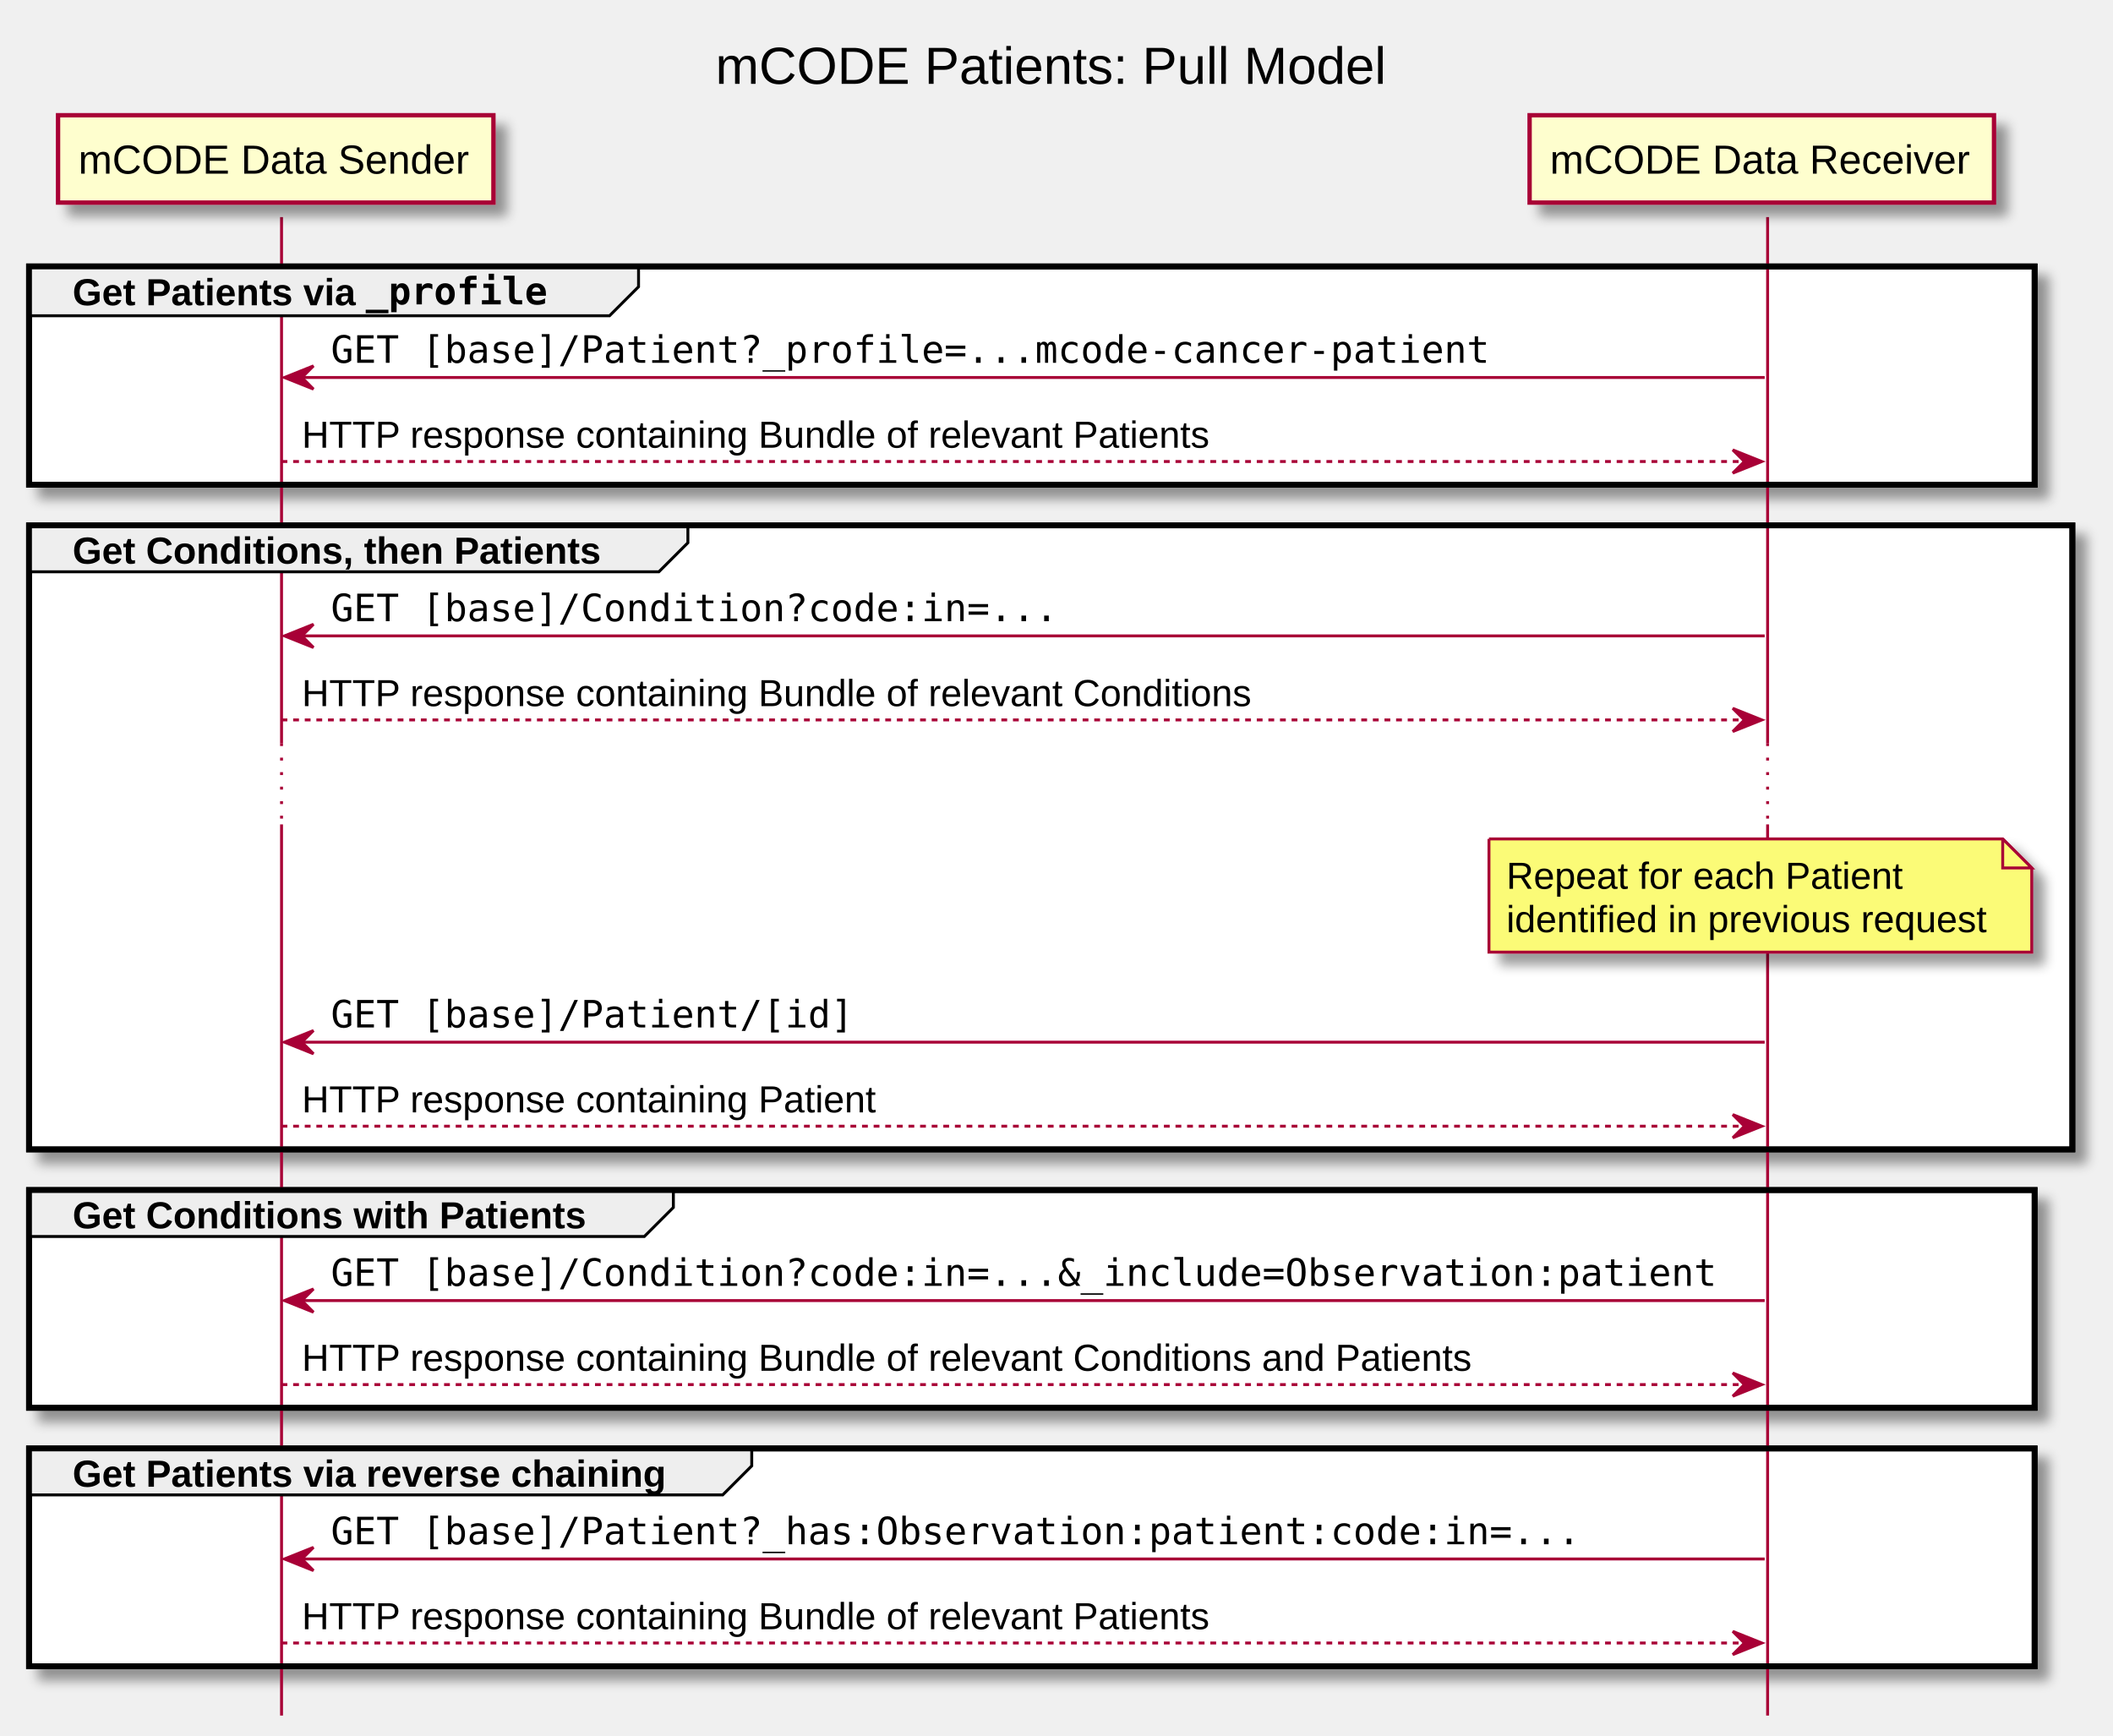
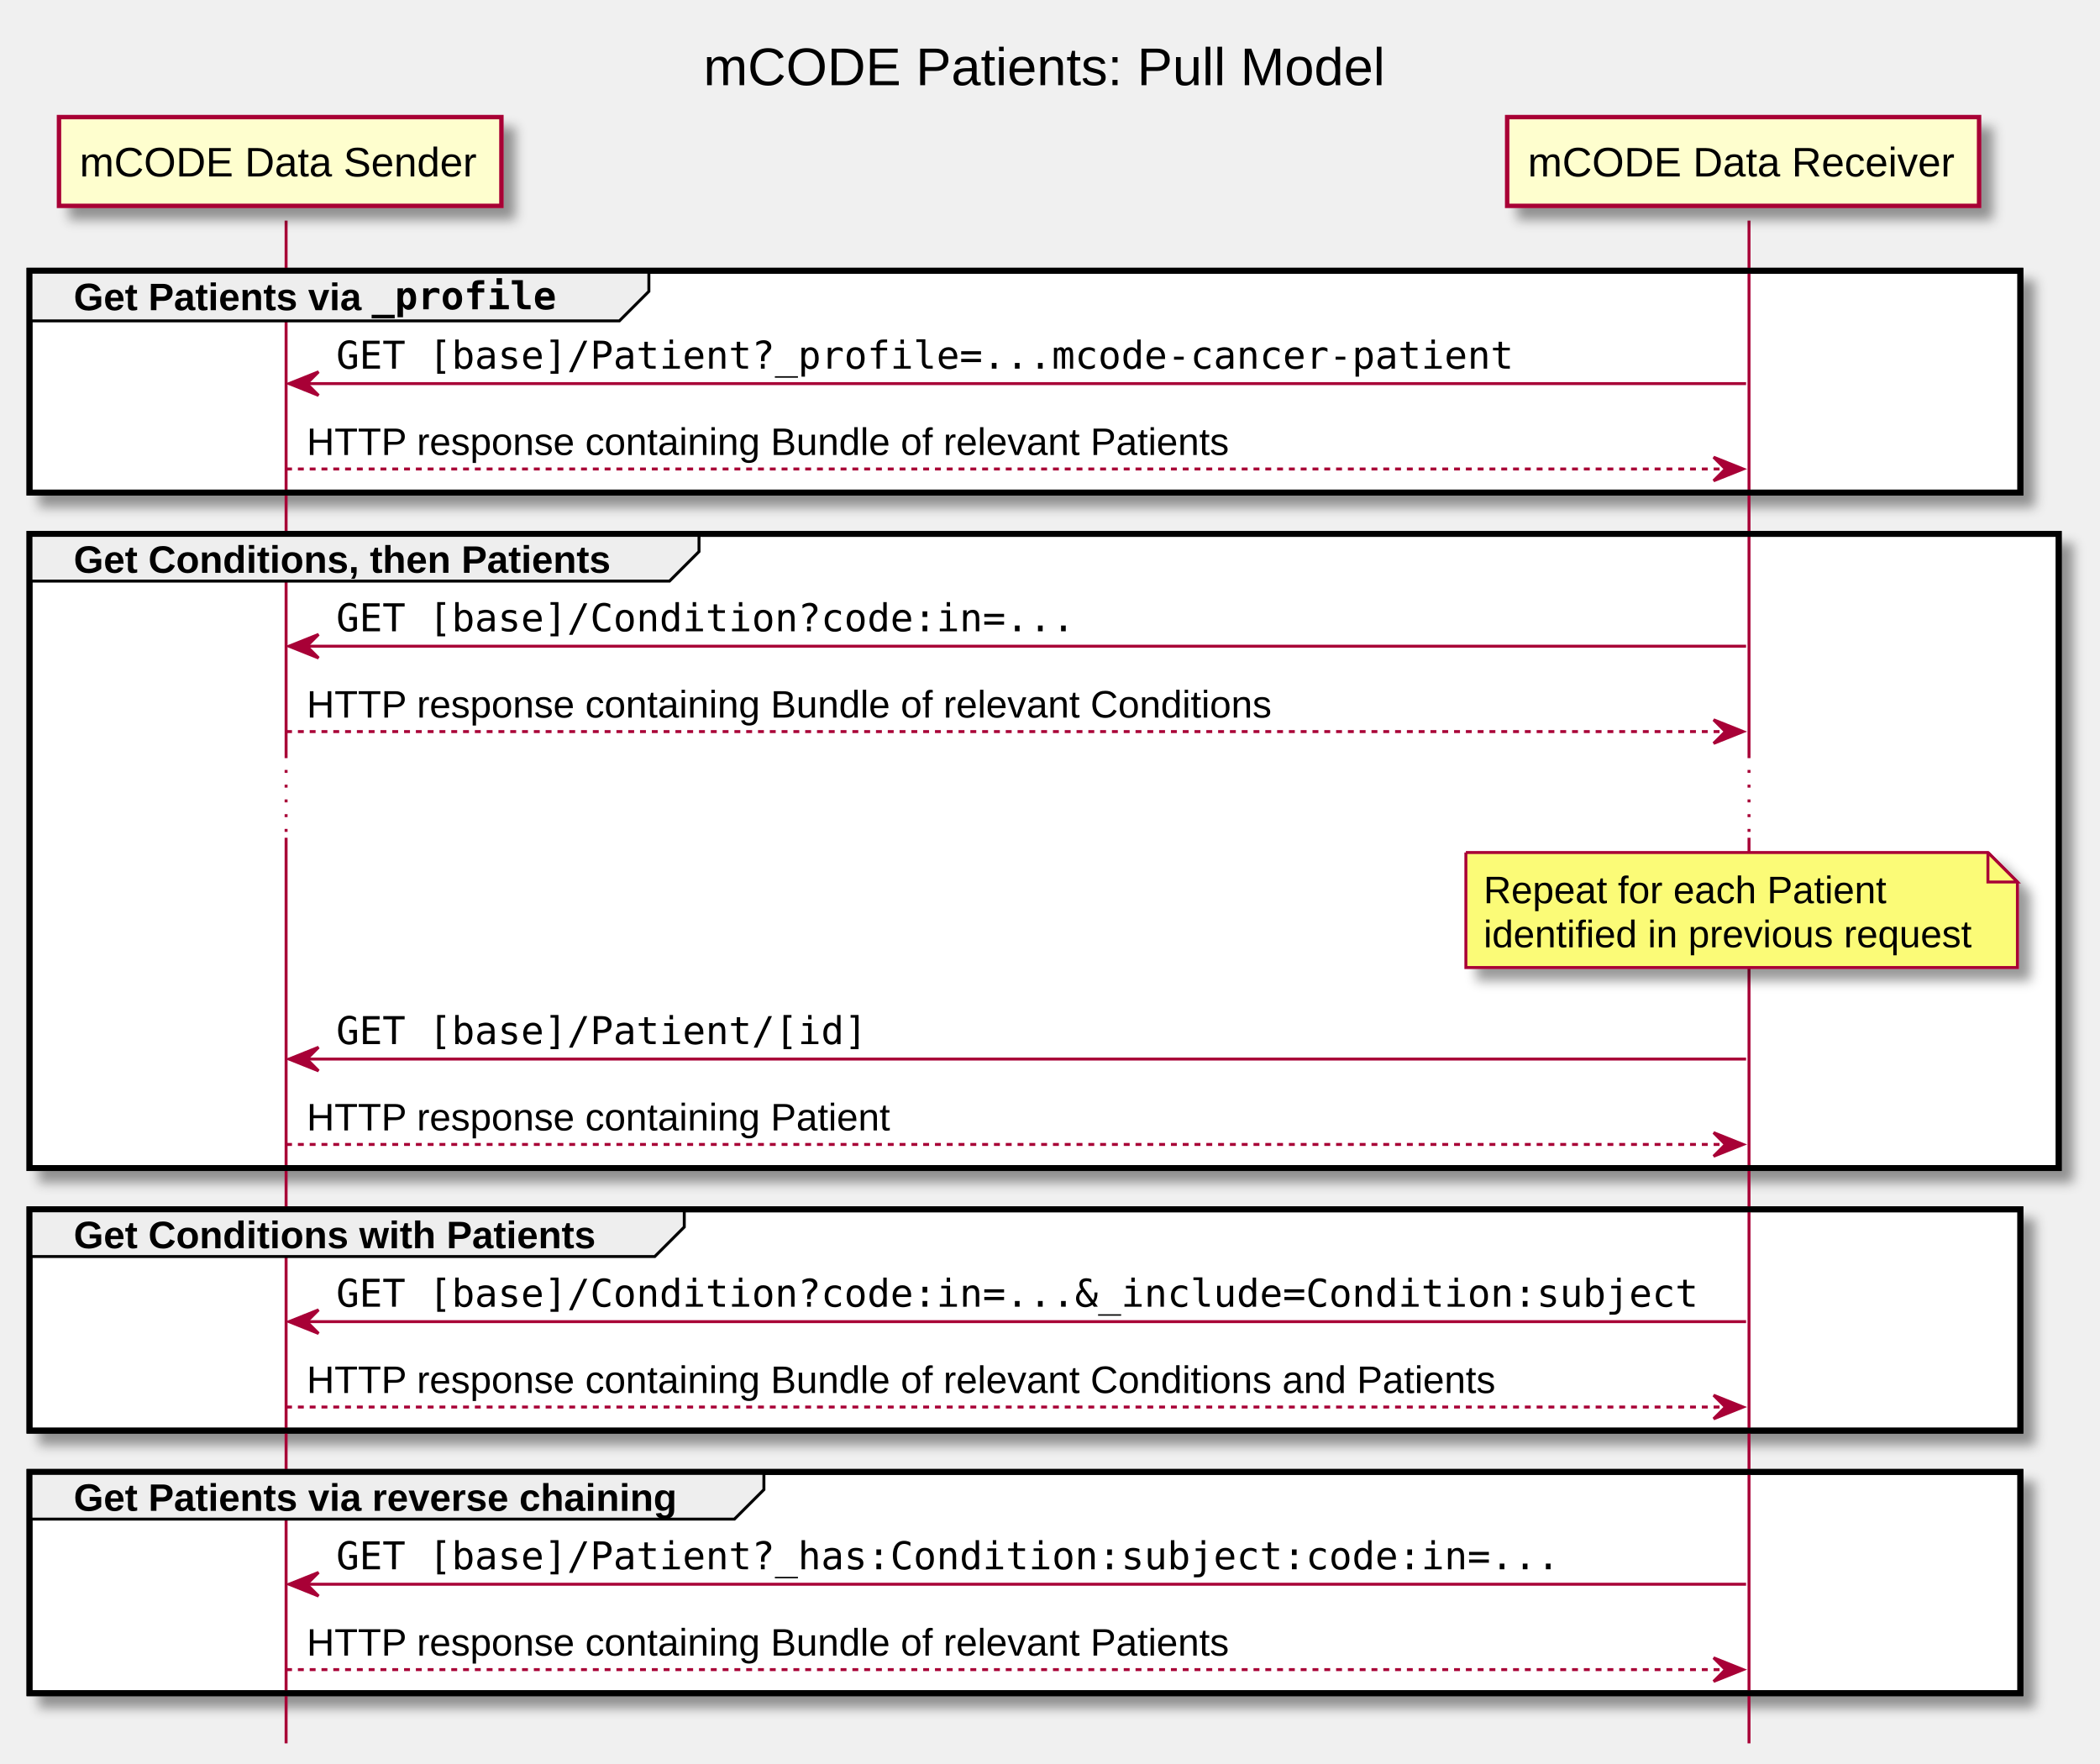
- <svg xmlns="http://www.w3.org/2000/svg" contentScriptType="application/ecmascript" contentStyleType="text/css" height="598px" preserveAspectRatio="none" style="width:728px;height:598px;" version="1.1" viewBox="0 0 728 598" width="728px" zoomAndPan="magnify">
+ <svg xmlns="http://www.w3.org/2000/svg" contentScriptType="application/ecmascript" contentStyleType="text/css" height="598px" preserveAspectRatio="none" style="width:712px;height:598px;" version="1.1" viewBox="0 0 712 598" width="712px" zoomAndPan="magnify">
  <defs>
-     <filter height="300%" id="fm509fs18t3lk" width="300%" x="-1" y="-1">
+     <filter height="300%" id="f5ep8jlbqfm9k" width="300%" x="-1" y="-1">
      <feGaussianBlur result="blurOut" stdDeviation="2.0" />
      <feColorMatrix in="blurOut" result="blurOut2" type="matrix" values="0 0 0 0 0 0 0 0 0 0 0 0 0 0 0 0 0 0 .4 0" />
      <feOffset dx="4.0" dy="4.0" in="blurOut2" result="blurOut3" />
      <feBlend in="SourceGraphic" in2="blurOut3" mode="normal" />
    </filter>
  </defs>
  <g>
-     <text fill="#000000" font-family="Arial" font-size="18" lengthAdjust="spacingAndGlyphs" textLength="231" x="246.5" y="28.884">mCODE Patients: Pull Model</text>
-     <rect fill="#FFFFFF" filter="url(#fm509fs18t3lk)" height="75.214" style="stroke: #000000; stroke-width: 2.0;" width="691" x="10" y="91.797" />
-     <rect fill="#FFFFFF" filter="url(#fm509fs18t3lk)" height="215.009" style="stroke: #000000; stroke-width: 2.0;" width="704" x="10" y="181.011" />
-     <rect fill="#FFFFFF" filter="url(#fm509fs18t3lk)" height="75.03" style="stroke: #000000; stroke-width: 2.0;" width="691" x="10" y="410.021" />
-     <rect fill="#FFFFFF" filter="url(#fm509fs18t3lk)" height="75.03" style="stroke: #000000; stroke-width: 2.0;" width="691" x="10" y="499.051" />
+     <text fill="#000000" font-family="Arial" font-size="18" lengthAdjust="spacingAndGlyphs" textLength="231" x="238.5" y="28.884">mCODE Patients: Pull Model</text>
+     <rect fill="#FFFFFF" filter="url(#f5ep8jlbqfm9k)" height="75.214" style="stroke: #000000; stroke-width: 2.0;" width="675" x="10" y="91.797" />
+     <rect fill="#FFFFFF" filter="url(#f5ep8jlbqfm9k)" height="215.009" style="stroke: #000000; stroke-width: 2.0;" width="688" x="10" y="181.011" />
+     <rect fill="#FFFFFF" filter="url(#f5ep8jlbqfm9k)" height="75.03" style="stroke: #000000; stroke-width: 2.0;" width="675" x="10" y="410.021" />
+     <rect fill="#FFFFFF" filter="url(#f5ep8jlbqfm9k)" height="75.03" style="stroke: #000000; stroke-width: 2.0;" width="675" x="10" y="499.051" />
    <line style="stroke: #A80036; stroke-width: 1.0;" x1="97" x2="97" y1="74.797" y2="256.041" />
    <line style="stroke: #A80036; stroke-width: 1.0; stroke-dasharray: 1.0,4.0;" x1="97" x2="97" y1="256.041" y2="284.041" />
    <line style="stroke: #A80036; stroke-width: 1.0;" x1="97" x2="97" y1="284.041" y2="591.081" />
-     <line style="stroke: #A80036; stroke-width: 1.0;" x1="609" x2="609" y1="74.797" y2="256.041" />
-     <line style="stroke: #A80036; stroke-width: 1.0; stroke-dasharray: 1.0,4.0;" x1="609" x2="609" y1="256.041" y2="284.041" />
-     <line style="stroke: #A80036; stroke-width: 1.0;" x1="609" x2="609" y1="284.041" y2="591.081" />
-     <rect fill="#FEFECE" filter="url(#fm509fs18t3lk)" height="30.099" style="stroke: #A80036; stroke-width: 1.5;" width="150" x="20" y="39.698" />
+     <line style="stroke: #A80036; stroke-width: 1.0;" x1="593" x2="593" y1="74.797" y2="256.041" />
+     <line style="stroke: #A80036; stroke-width: 1.0; stroke-dasharray: 1.0,4.0;" x1="593" x2="593" y1="256.041" y2="284.041" />
+     <line style="stroke: #A80036; stroke-width: 1.0;" x1="593" x2="593" y1="284.041" y2="591.081" />
+     <rect fill="#FEFECE" filter="url(#f5ep8jlbqfm9k)" height="30.099" style="stroke: #A80036; stroke-width: 1.5;" width="150" x="20" y="39.698" />
    <text fill="#000000" font-family="Arial" font-size="14" lengthAdjust="spacingAndGlyphs" textLength="136" x="27" y="59.83">mCODE Data Sender</text>
-     <rect fill="#FEFECE" filter="url(#fm509fs18t3lk)" height="30.099" style="stroke: #A80036; stroke-width: 1.5;" width="160" x="527" y="39.698" />
-     <text fill="#000000" font-family="Arial" font-size="14" lengthAdjust="spacingAndGlyphs" textLength="146" x="534" y="59.83">mCODE Data Receiver</text>
+     <rect fill="#FEFECE" filter="url(#f5ep8jlbqfm9k)" height="30.099" style="stroke: #A80036; stroke-width: 1.5;" width="160" x="511" y="39.698" />
+     <text fill="#000000" font-family="Arial" font-size="14" lengthAdjust="spacingAndGlyphs" textLength="146" x="518" y="59.83">mCODE Data Receiver</text>
    <path d="M10,91.797 L220,91.797 L220,98.797 L210,108.797 L10,108.797 L10,91.797 " fill="#EEEEEE" style="stroke: #000000; stroke-width: 1.0;" />
-     <rect fill="none" height="75.214" style="stroke: #000000; stroke-width: 2.0;" width="691" x="10" y="91.797" />
+     <rect fill="none" height="75.214" style="stroke: #000000; stroke-width: 2.0;" width="675" x="10" y="91.797" />
    <text fill="#000000" font-family="Arial" font-size="13" font-weight="bold" lengthAdjust="spacingAndGlyphs" textLength="97" x="25" y="105.175">Get Patients via</text>
    <text fill="#000000" font-family="monospace" font-size="13" font-weight="bold" lengthAdjust="spacingAndGlyphs" textLength="64" x="126" y="104.864">_profile</text>
    <polygon fill="#A80036" points="108,126.062,98,130.062,108,134.062,104,130.062" style="stroke: #A80036; stroke-width: 1.0;" />
-     <line style="stroke: #A80036; stroke-width: 1.0;" x1="102" x2="608" y1="130.062" y2="130.062" />
+     <line style="stroke: #A80036; stroke-width: 1.0;" x1="102" x2="592" y1="130.062" y2="130.062" />
    <text fill="#000000" font-family="monospace" font-size="13" lengthAdjust="spacingAndGlyphs" textLength="408" x="114" y="124.997">GET [base]/Patient?_profile=...mcode-cancer-patient</text>
-     <polygon fill="#A80036" points="597,155.011,607,159.011,597,163.011,601,159.011" style="stroke: #A80036; stroke-width: 1.0;" />
-     <line style="stroke: #A80036; stroke-width: 1.0; stroke-dasharray: 2.0,2.0;" x1="97" x2="603" y1="159.011" y2="159.011" />
+     <polygon fill="#A80036" points="581,155.011,591,159.011,581,163.011,585,159.011" style="stroke: #A80036; stroke-width: 1.0;" />
+     <line style="stroke: #A80036; stroke-width: 1.0; stroke-dasharray: 2.0,2.0;" x1="97" x2="587" y1="159.011" y2="159.011" />
    <text fill="#000000" font-family="Arial" font-size="13" lengthAdjust="spacingAndGlyphs" textLength="315" x="104" y="154.256">HTTP response containing Bundle of relevant Patients</text>
    <path d="M10,181.011 L237,181.011 L237,187.011 L227,197.011 L10,197.011 L10,181.011 " fill="#EEEEEE" style="stroke: #000000; stroke-width: 1.0;" />
-     <rect fill="none" height="215.009" style="stroke: #000000; stroke-width: 2.0;" width="704" x="10" y="181.011" />
+     <rect fill="none" height="215.009" style="stroke: #000000; stroke-width: 2.0;" width="688" x="10" y="181.011" />
    <text fill="#000000" font-family="Arial" font-size="13" font-weight="bold" lengthAdjust="spacingAndGlyphs" textLength="182" x="25" y="194.205">Get Conditions, then Patients</text>
    <polygon fill="#A80036" points="108,215.093,98,219.093,108,223.093,104,219.093" style="stroke: #A80036; stroke-width: 1.0;" />
-     <line style="stroke: #A80036; stroke-width: 1.0;" x1="102" x2="608" y1="219.093" y2="219.093" />
+     <line style="stroke: #A80036; stroke-width: 1.0;" x1="102" x2="592" y1="219.093" y2="219.093" />
    <text fill="#000000" font-family="monospace" font-size="13" lengthAdjust="spacingAndGlyphs" textLength="256" x="114" y="214.027">GET [base]/Condition?code:in=...</text>
-     <polygon fill="#A80036" points="597,244.042,607,248.042,597,252.042,601,248.042" style="stroke: #A80036; stroke-width: 1.0;" />
-     <line style="stroke: #A80036; stroke-width: 1.0; stroke-dasharray: 2.0,2.0;" x1="97" x2="603" y1="248.042" y2="248.042" />
+     <polygon fill="#A80036" points="581,244.042,591,248.042,581,252.042,585,248.042" style="stroke: #A80036; stroke-width: 1.0;" />
+     <line style="stroke: #A80036; stroke-width: 1.0; stroke-dasharray: 2.0,2.0;" x1="97" x2="587" y1="248.042" y2="248.042" />
    <text fill="#000000" font-family="Arial" font-size="13" lengthAdjust="spacingAndGlyphs" textLength="328" x="104" y="243.287">HTTP response containing Bundle of relevant Conditions</text>
-     <path d="M513,289.041 L513,328.041 L700,328.041 L700,299.041 L690,289.041 L513,289.041 " fill="#FBFB77" filter="url(#fm509fs18t3lk)" style="stroke: #A80036; stroke-width: 1.0;" />
-     <path d="M690,289.041 L690,299.041 L700,299.041 L690,289.041 " fill="#FBFB77" style="stroke: #A80036; stroke-width: 1.0;" />
-     <text fill="#000000" font-family="Arial" font-size="13" lengthAdjust="spacingAndGlyphs" textLength="137" x="519" y="306.235">Repeat for each Patient</text>
-     <text fill="#000000" font-family="Arial" font-size="13" lengthAdjust="spacingAndGlyphs" textLength="166" x="519" y="321.184">identified in previous request</text>
+     <path d="M497,289.041 L497,328.041 L684,328.041 L684,299.041 L674,289.041 L497,289.041 " fill="#FBFB77" filter="url(#f5ep8jlbqfm9k)" style="stroke: #A80036; stroke-width: 1.0;" />
+     <path d="M674,289.041 L674,299.041 L684,299.041 L674,289.041 " fill="#FBFB77" style="stroke: #A80036; stroke-width: 1.0;" />
+     <text fill="#000000" font-family="Arial" font-size="13" lengthAdjust="spacingAndGlyphs" textLength="137" x="503" y="306.235">Repeat for each Patient</text>
+     <text fill="#000000" font-family="Arial" font-size="13" lengthAdjust="spacingAndGlyphs" textLength="166" x="503" y="321.184">identified in previous request</text>
    <polygon fill="#A80036" points="108,355.072,98,359.072,108,363.072,104,359.072" style="stroke: #A80036; stroke-width: 1.0;" />
-     <line style="stroke: #A80036; stroke-width: 1.0;" x1="102" x2="608" y1="359.072" y2="359.072" />
+     <line style="stroke: #A80036; stroke-width: 1.0;" x1="102" x2="592" y1="359.072" y2="359.072" />
    <text fill="#000000" font-family="monospace" font-size="13" lengthAdjust="spacingAndGlyphs" textLength="184" x="114" y="354.006">GET [base]/Patient/[id]</text>
-     <polygon fill="#A80036" points="597,384.021,607,388.021,597,392.021,601,388.021" style="stroke: #A80036; stroke-width: 1.0;" />
-     <line style="stroke: #A80036; stroke-width: 1.0; stroke-dasharray: 2.0,2.0;" x1="97" x2="603" y1="388.021" y2="388.021" />
+     <polygon fill="#A80036" points="581,384.021,591,388.021,581,392.021,585,388.021" style="stroke: #A80036; stroke-width: 1.0;" />
+     <line style="stroke: #A80036; stroke-width: 1.0; stroke-dasharray: 2.0,2.0;" x1="97" x2="587" y1="388.021" y2="388.021" />
    <text fill="#000000" font-family="Arial" font-size="13" lengthAdjust="spacingAndGlyphs" textLength="199" x="104" y="383.266">HTTP response containing Patient</text>
    <path d="M10,410.021 L232,410.021 L232,416.021 L222,426.021 L10,426.021 L10,410.021 " fill="#EEEEEE" style="stroke: #000000; stroke-width: 1.0;" />
-     <rect fill="none" height="75.03" style="stroke: #000000; stroke-width: 2.0;" width="691" x="10" y="410.021" />
+     <rect fill="none" height="75.03" style="stroke: #000000; stroke-width: 2.0;" width="675" x="10" y="410.021" />
    <text fill="#000000" font-family="Arial" font-size="13" font-weight="bold" lengthAdjust="spacingAndGlyphs" textLength="177" x="25" y="423.214">Get Conditions with Patients</text>
    <polygon fill="#A80036" points="108,444.102,98,448.102,108,452.102,104,448.102" style="stroke: #A80036; stroke-width: 1.0;" />
-     <line style="stroke: #A80036; stroke-width: 1.0;" x1="102" x2="608" y1="448.102" y2="448.102" />
-     <text fill="#000000" font-family="monospace" font-size="13" lengthAdjust="spacingAndGlyphs" textLength="488" x="114" y="443.036">GET [base]/Condition?code:in=...&amp;_include=Observation:patient</text>
-     <polygon fill="#A80036" points="597,473.051,607,477.051,597,481.051,601,477.051" style="stroke: #A80036; stroke-width: 1.0;" />
-     <line style="stroke: #A80036; stroke-width: 1.0; stroke-dasharray: 2.0,2.0;" x1="97" x2="603" y1="477.051" y2="477.051" />
+     <line style="stroke: #A80036; stroke-width: 1.0;" x1="102" x2="592" y1="448.102" y2="448.102" />
+     <text fill="#000000" font-family="monospace" font-size="13" lengthAdjust="spacingAndGlyphs" textLength="472" x="114" y="443.036">GET [base]/Condition?code:in=...&amp;_include=Condition:subject</text>
+     <polygon fill="#A80036" points="581,473.051,591,477.051,581,481.051,585,477.051" style="stroke: #A80036; stroke-width: 1.0;" />
+     <line style="stroke: #A80036; stroke-width: 1.0; stroke-dasharray: 2.0,2.0;" x1="97" x2="587" y1="477.051" y2="477.051" />
    <text fill="#000000" font-family="Arial" font-size="13" lengthAdjust="spacingAndGlyphs" textLength="405" x="104" y="472.296">HTTP response containing Bundle of relevant Conditions and Patients</text>
    <path d="M10,499.051 L259,499.051 L259,505.051 L249,515.051 L10,515.051 L10,499.051 " fill="#EEEEEE" style="stroke: #000000; stroke-width: 1.0;" />
-     <rect fill="none" height="75.03" style="stroke: #000000; stroke-width: 2.0;" width="691" x="10" y="499.051" />
+     <rect fill="none" height="75.03" style="stroke: #000000; stroke-width: 2.0;" width="675" x="10" y="499.051" />
    <text fill="#000000" font-family="Arial" font-size="13" font-weight="bold" lengthAdjust="spacingAndGlyphs" textLength="204" x="25" y="512.245">Get Patients via reverse chaining</text>
    <polygon fill="#A80036" points="108,533.132,98,537.132,108,541.132,104,537.132" style="stroke: #A80036; stroke-width: 1.0;" />
-     <line style="stroke: #A80036; stroke-width: 1.0;" x1="102" x2="608" y1="537.132" y2="537.132" />
-     <text fill="#000000" font-family="monospace" font-size="13" lengthAdjust="spacingAndGlyphs" textLength="440" x="114" y="532.066">GET [base]/Patient?_has:Observation:patient:code:in=...</text>
-     <polygon fill="#A80036" points="597,562.081,607,566.081,597,570.081,601,566.081" style="stroke: #A80036; stroke-width: 1.0;" />
-     <line style="stroke: #A80036; stroke-width: 1.0; stroke-dasharray: 2.0,2.0;" x1="97" x2="603" y1="566.081" y2="566.081" />
+     <line style="stroke: #A80036; stroke-width: 1.0;" x1="102" x2="592" y1="537.132" y2="537.132" />
+     <text fill="#000000" font-family="monospace" font-size="13" lengthAdjust="spacingAndGlyphs" textLength="424" x="114" y="532.066">GET [base]/Patient?_has:Condition:subject:code:in=...</text>
+     <polygon fill="#A80036" points="581,562.081,591,566.081,581,570.081,585,566.081" style="stroke: #A80036; stroke-width: 1.0;" />
+     <line style="stroke: #A80036; stroke-width: 1.0; stroke-dasharray: 2.0,2.0;" x1="97" x2="587" y1="566.081" y2="566.081" />
    <text fill="#000000" font-family="Arial" font-size="13" lengthAdjust="spacingAndGlyphs" textLength="315" x="104" y="561.326">HTTP response containing Bundle of relevant Patients</text>
  </g>
</svg>
